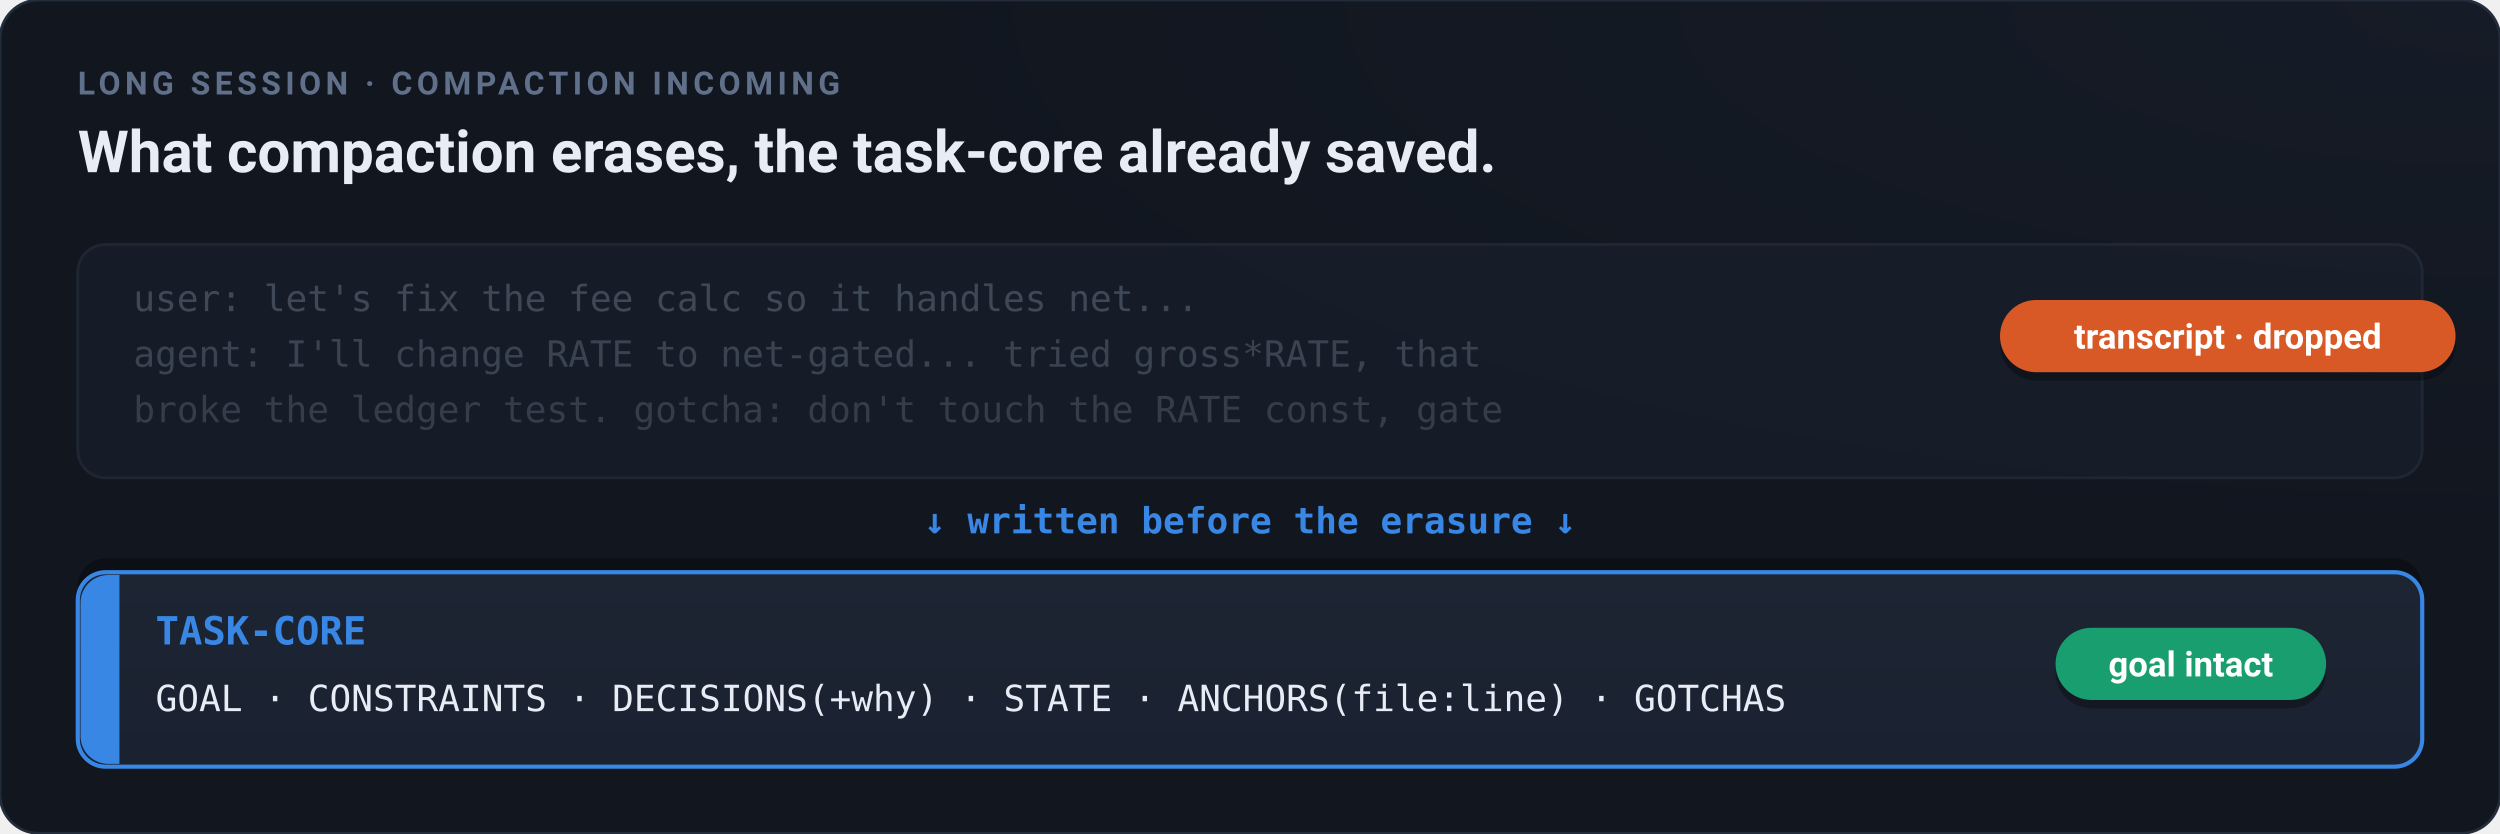
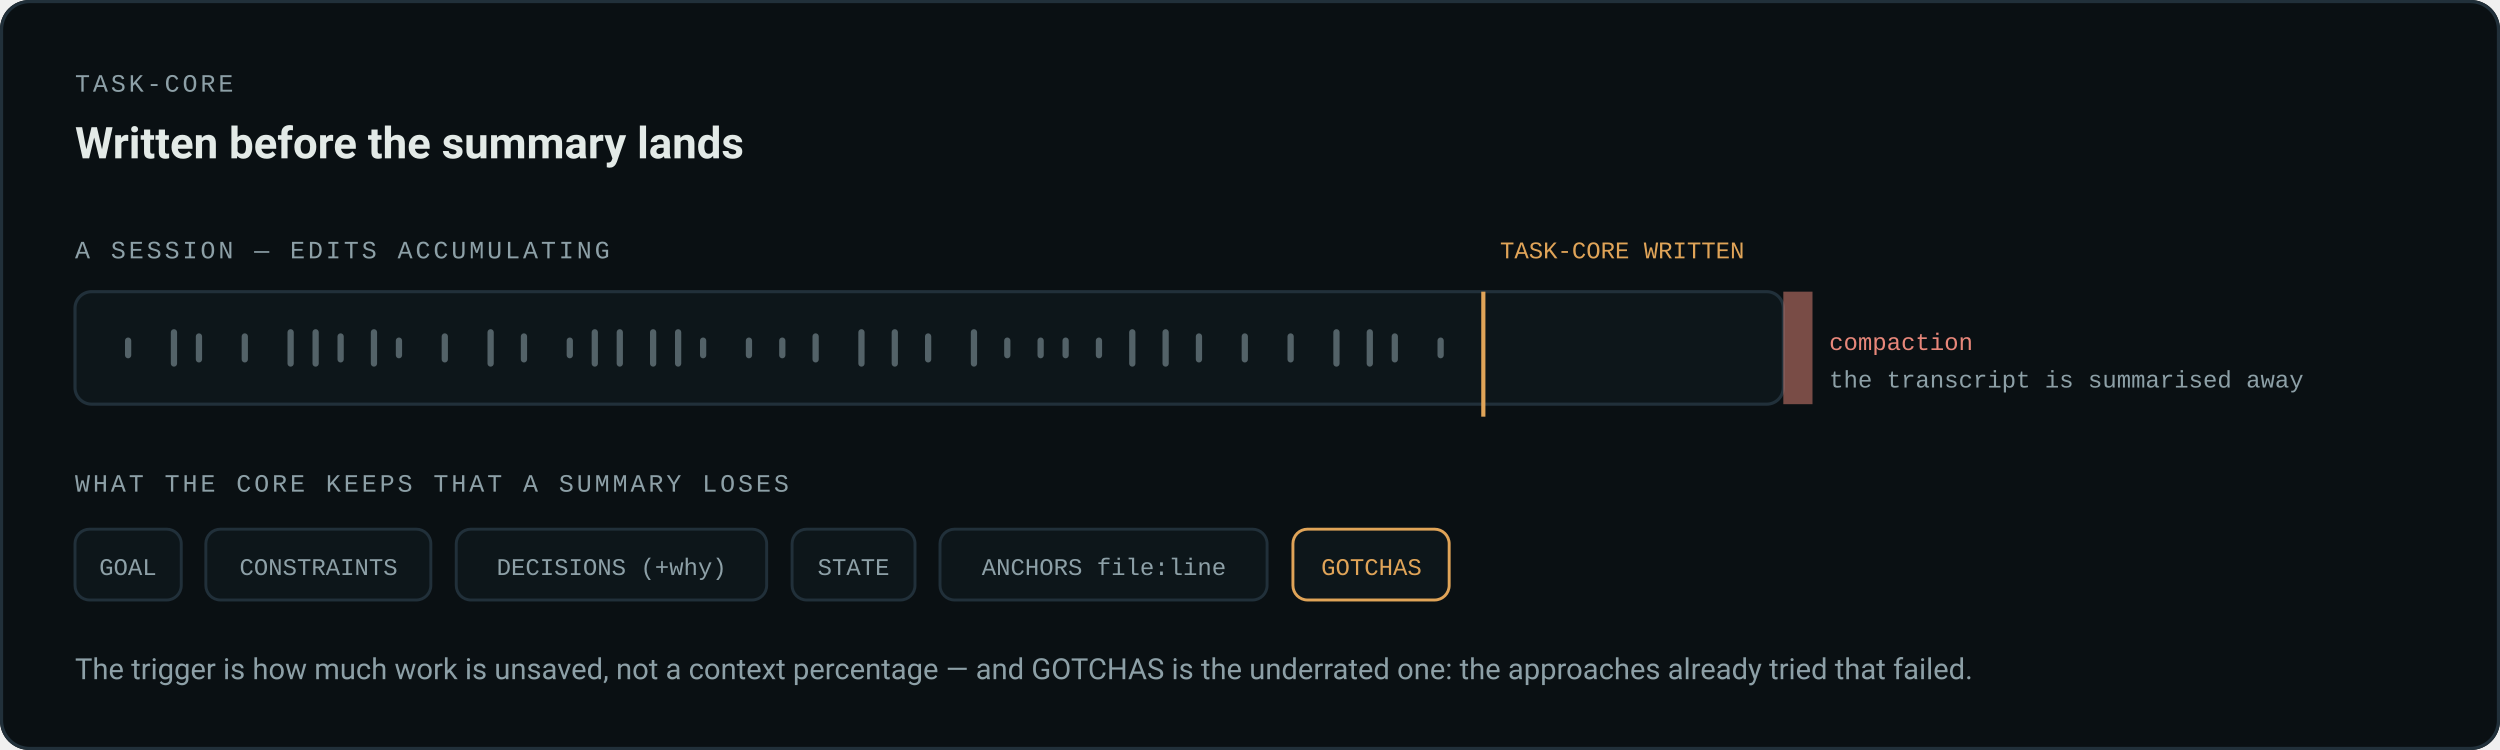
- <svg xmlns="http://www.w3.org/2000/svg" viewBox="0 0 900 300" width="900" height="300" role="img" aria-label="Before compaction erases the transcript, the task-core saves the goal, decisions, and gotchas — and reads them back intact.">
-   <defs>
-     <marker id="ar" viewBox="0 0 10 10" refX="8.5" refY="5" markerWidth="5.5" markerHeight="5.5" orient="auto-start-reverse">
-       <path d="M0 0 L10 5 L0 10 z" fill="#3a465c" />
-     </marker>
-     <radialGradient id="surfaceGrad" cx="100%" cy="0%" r="120%">
-       <stop offset="0%" stop-color="#161c27" />
-       <stop offset="55%" stop-color="#11161f" />
-     </radialGradient>
-     <linearGradient id="panelGrad" x1="0" y1="0" x2="0" y2="1">
-       <stop offset="0%" stop-color="#1d2533" />
-       <stop offset="100%" stop-color="#1a2130" />
-     </linearGradient>
-   </defs>
-   <rect width="900" height="300" rx="14" fill="url(#surfaceGrad)" stroke="#232c3b" />
-   <text x="28" y="34" font-family="ui-sans-serif,-apple-system,BlinkMacSystemFont,'Segoe UI',Roboto,'Helvetica Neue',sans-serif" font-size="11.5" font-weight="600" letter-spacing="1.6" fill="#61708a">LONG SESSION · COMPACTION INCOMING</text>
-   <text x="28" y="62" font-family="ui-sans-serif,-apple-system,BlinkMacSystemFont,'Segoe UI',Roboto,'Helvetica Neue',sans-serif" font-size="21" font-weight="700" fill="#e8edf5">What compaction erases, the task-core already saved.</text>
-   <rect x="28" y="88" width="844" height="84" rx="10" fill="#1a2130" stroke="#2c3648" opacity="0.5" />
-   <text x="48" y="112" text-anchor="start" font-family="ui-monospace,SFMono-Regular,Menlo,Consolas,monospace" font-size="13" fill="#9aa8bd" opacity="0.32">user: let's fix the fee calc so it handles net...</text>
-   <text x="48" y="132" text-anchor="start" font-family="ui-monospace,SFMono-Regular,Menlo,Consolas,monospace" font-size="13" fill="#9aa8bd" opacity="0.28">agent: I'll change RATE to net-gated... tried gross*RATE, that</text>
-   <text x="48" y="152" text-anchor="start" font-family="ui-monospace,SFMono-Regular,Menlo,Consolas,monospace" font-size="13" fill="#9aa8bd" opacity="0.24">broke the ledger test. gotcha: don't touch the RATE const, gate</text>
-   <rect x="720" y="111" width="164" height="26" rx="13" fill="#000" opacity="0.3" />
-   <rect x="720" y="108" width="164" height="26" rx="13" fill="#d95926" />
-   <text x="802" y="125.5" text-anchor="middle" font-family="ui-sans-serif,-apple-system,BlinkMacSystemFont,'Segoe UI',Roboto,'Helvetica Neue',sans-serif" font-size="12.5" font-weight="600" fill="#ffffff">transcript · dropped</text>
-   <text x="450" y="192" text-anchor="middle" font-family="ui-monospace,SFMono-Regular,Menlo,Consolas,monospace" font-size="13" font-weight="700" fill="#3987e5">↓ written before the erasure ↓</text>
-   <rect x="28" y="201" width="844" height="70" rx="10" fill="#000" opacity="0.3" />
-   <rect x="28" y="206" width="844" height="70" rx="10" fill="url(#panelGrad)" stroke="#3987e5" stroke-width="1.5" />
-   <path d="M29 217 a10 10 0 0 1 10 -10 h4 v68 h-4 a10 10 0 0 1 -10 -10 z" fill="#3987e5" />
-   <text x="56" y="232" font-family="ui-monospace,SFMono-Regular,Menlo,Consolas,monospace" font-size="14" font-weight="700" fill="#3987e5">TASK-CORE</text>
-   <text x="56" y="256" font-family="ui-monospace,SFMono-Regular,Menlo,Consolas,monospace" font-size="13" font-weight="500" fill="#e8edf5">GOAL · CONSTRAINTS · DECISIONS(+why) · STATE · ANCHORS(file:line) · GOTCHAS</text>
-   <rect x="740" y="229" width="97.4" height="26" rx="13" fill="#000" opacity="0.3" />
-   <rect x="740" y="226" width="97.4" height="26" rx="13" fill="#199e70" />
-   <text x="788.7" y="243.5" text-anchor="middle" font-family="ui-sans-serif,-apple-system,BlinkMacSystemFont,'Segoe UI',Roboto,'Helvetica Neue',sans-serif" font-size="12.5" font-weight="600" fill="#ffffff">goal intact</text>
+ <svg xmlns="http://www.w3.org/2000/svg" viewBox="0 0 1200 360" width="1200" height="360" role="img" aria-label="Once enough edits have accumulated the task-core is written, so when compaction drops the transcript the goal, the decisions and the gotchas are read back intact.">
+   <style>
+     .s { font-family: -apple-system, BlinkMacSystemFont, 'Segoe UI', Roboto, 'Helvetica Neue', Arial, sans-serif; }
+     .m { font-family: ui-monospace, SFMono-Regular, 'SF Mono', Menlo, Consolas, 'Liberation Mono', monospace; }
+     .lab { font-family: ui-monospace, SFMono-Regular, 'SF Mono', Menlo, Consolas, 'Liberation Mono', monospace; font-size: 12px; letter-spacing: 1.4px; fill: #8DA0A7; }
+     .h { font-family: -apple-system, BlinkMacSystemFont, 'Segoe UI', Roboto, 'Helvetica Neue', Arial, sans-serif; font-size: 21px; font-weight: 700; fill: #E3EAE7; }
+     .t { font-family: -apple-system, BlinkMacSystemFont, 'Segoe UI', Roboto, 'Helvetica Neue', Arial, sans-serif; font-size: 15px; fill: #E3EAE7; }
+     .d { font-family: -apple-system, BlinkMacSystemFont, 'Segoe UI', Roboto, 'Helvetica Neue', Arial, sans-serif; font-size: 14px; fill: #8DA0A7; }
+     .mono { font-family: ui-monospace, SFMono-Regular, 'SF Mono', Menlo, Consolas, 'Liberation Mono', monospace; font-size: 13px; fill: #E3EAE7; }
+     .monod { font-family: ui-monospace, SFMono-Regular, 'SF Mono', Menlo, Consolas, 'Liberation Mono', monospace; font-size: 13px; fill: #8DA0A7; }
+     .small { font-family: ui-monospace, SFMono-Regular, 'SF Mono', Menlo, Consolas, 'Liberation Mono', monospace; font-size: 11.5px; fill: #8DA0A7; }
+   </style>
+   <rect width="1200" height="360" rx="14" fill="#0A1013" />
+   <rect x="0.75" y="0.75" width="1198.5" height="358.5" rx="13.5" fill="none" stroke="#21303A" stroke-width="1.5" />
+   <text x="36" y="44" class="lab" text-anchor="start">TASK-CORE</text>
+   <text x="36" y="76" class="h" text-anchor="start">Written before the summary lands</text>
+   <text x="36" y="124" class="lab" text-anchor="start">A SESSION — EDITS ACCUMULATING</text>
+   <rect x="36" y="140" width="820" height="54" rx="8" fill="#0D161A" stroke="#21303A" stroke-width="1.5" />
+   <rect x="60" y="162" width="3" height="10" rx="1.5" fill="#8DA0A7" opacity=".55" />
+   <rect x="82" y="158" width="3" height="18" rx="1.5" fill="#8DA0A7" opacity=".55" />
+   <rect x="94" y="160" width="3" height="14" rx="1.5" fill="#8DA0A7" opacity=".55" />
+   <rect x="116" y="160" width="3" height="14" rx="1.5" fill="#8DA0A7" opacity=".55" />
+   <rect x="138" y="158" width="3" height="18" rx="1.5" fill="#8DA0A7" opacity=".55" />
+   <rect x="150" y="158" width="3" height="18" rx="1.5" fill="#8DA0A7" opacity=".55" />
+   <rect x="162" y="160" width="3" height="14" rx="1.5" fill="#8DA0A7" opacity=".55" />
+   <rect x="178" y="158" width="3" height="18" rx="1.5" fill="#8DA0A7" opacity=".55" />
+   <rect x="190" y="162" width="3" height="10" rx="1.5" fill="#8DA0A7" opacity=".55" />
+   <rect x="212" y="160" width="3" height="14" rx="1.5" fill="#8DA0A7" opacity=".55" />
+   <rect x="234" y="158" width="3" height="18" rx="1.5" fill="#8DA0A7" opacity=".55" />
+   <rect x="250" y="160" width="3" height="14" rx="1.5" fill="#8DA0A7" opacity=".55" />
+   <rect x="272" y="162" width="3" height="10" rx="1.5" fill="#8DA0A7" opacity=".55" />
+   <rect x="284" y="158" width="3" height="18" rx="1.5" fill="#8DA0A7" opacity=".55" />
+   <rect x="296" y="158" width="3" height="18" rx="1.5" fill="#8DA0A7" opacity=".55" />
+   <rect x="312" y="158" width="3" height="18" rx="1.5" fill="#8DA0A7" opacity=".55" />
+   <rect x="324" y="158" width="3" height="18" rx="1.5" fill="#8DA0A7" opacity=".55" />
+   <rect x="336" y="162" width="3" height="10" rx="1.5" fill="#8DA0A7" opacity=".55" />
+   <rect x="358" y="162" width="3" height="10" rx="1.5" fill="#8DA0A7" opacity=".55" />
+   <rect x="374" y="162" width="3" height="10" rx="1.5" fill="#8DA0A7" opacity=".55" />
+   <rect x="390" y="160" width="3" height="14" rx="1.5" fill="#8DA0A7" opacity=".55" />
+   <rect x="412" y="158" width="3" height="18" rx="1.5" fill="#8DA0A7" opacity=".55" />
+   <rect x="428" y="158" width="3" height="18" rx="1.5" fill="#8DA0A7" opacity=".55" />
+   <rect x="444" y="160" width="3" height="14" rx="1.5" fill="#8DA0A7" opacity=".55" />
+   <rect x="466" y="158" width="3" height="18" rx="1.5" fill="#8DA0A7" opacity=".55" />
+   <rect x="482" y="162" width="3" height="10" rx="1.5" fill="#8DA0A7" opacity=".55" />
+   <rect x="498" y="162" width="3" height="10" rx="1.5" fill="#8DA0A7" opacity=".55" />
+   <rect x="510" y="162" width="3" height="10" rx="1.5" fill="#8DA0A7" opacity=".55" />
+   <rect x="526" y="162" width="3" height="10" rx="1.5" fill="#8DA0A7" opacity=".55" />
+   <rect x="542" y="158" width="3" height="18" rx="1.5" fill="#8DA0A7" opacity=".55" />
+   <rect x="558" y="158" width="3" height="18" rx="1.5" fill="#8DA0A7" opacity=".55" />
+   <rect x="574" y="160" width="3" height="14" rx="1.5" fill="#8DA0A7" opacity=".55" />
+   <rect x="596" y="160" width="3" height="14" rx="1.5" fill="#8DA0A7" opacity=".55" />
+   <rect x="618" y="160" width="3" height="14" rx="1.5" fill="#8DA0A7" opacity=".55" />
+   <rect x="640" y="158" width="3" height="18" rx="1.5" fill="#8DA0A7" opacity=".55" />
+   <rect x="656" y="158" width="3" height="18" rx="1.5" fill="#8DA0A7" opacity=".55" />
+   <rect x="668" y="160" width="3" height="14" rx="1.5" fill="#8DA0A7" opacity=".55" />
+   <rect x="690" y="162" width="3" height="10" rx="1.5" fill="#8DA0A7" opacity=".55" />
+   <line x1="712" y1="140" x2="712" y2="200" stroke="#E0A458" stroke-width="2" />
+   <text x="720" y="124" class="small" text-anchor="start" style="fill:#E0A458">TASK-CORE WRITTEN</text>
+   <rect x="856" y="140" width="14" height="54" fill="#E8877A" opacity=".5" />
+   <text x="878" y="168" class="small" text-anchor="start" style="fill:#E8877A">compaction</text>
+   <text x="878" y="186" class="small" text-anchor="start">the transcript is summarised away</text>
+   <text x="36" y="236" class="lab" text-anchor="start">WHAT THE CORE KEEPS THAT A SUMMARY LOSES</text>
+   <rect x="36" y="254" width="51" height="34" rx="7" fill="#0D161A" stroke="#21303A" stroke-width="1.4" />
+   <text x="61.4" y="276" class="small" text-anchor="middle">GOAL</text>
+   <rect x="98.8" y="254" width="108" height="34" rx="7" fill="#0D161A" stroke="#21303A" stroke-width="1.4" />
+   <text x="152.9" y="276" class="small" text-anchor="middle">CONSTRAINTS</text>
+   <rect x="219.0" y="254" width="149" height="34" rx="7" fill="#0D161A" stroke="#21303A" stroke-width="1.4" />
+   <text x="293.6" y="276" class="small" text-anchor="middle">DECISIONS (+why)</text>
+   <rect x="380.2" y="254" width="59" height="34" rx="7" fill="#0D161A" stroke="#21303A" stroke-width="1.4" />
+   <text x="409.7" y="276" class="small" text-anchor="middle">STATE</text>
+   <rect x="451.2" y="254" width="157" height="34" rx="7" fill="#0D161A" stroke="#21303A" stroke-width="1.4" />
+   <text x="529.9" y="276" class="small" text-anchor="middle">ANCHORS file:line</text>
+   <rect x="620.6" y="254" width="75" height="34" rx="7" fill="#0D161A" stroke="#E0A458" stroke-width="1.4" />
+   <text x="658.3" y="276" class="small" text-anchor="middle" style="fill:#E0A458">GOTCHAS</text>
+   <text x="36" y="326" class="d" text-anchor="start">The trigger is how much work is unsaved, not a context percentage — and GOTCHAS is the underrated one: the approaches already tried that failed.</text>
</svg>
